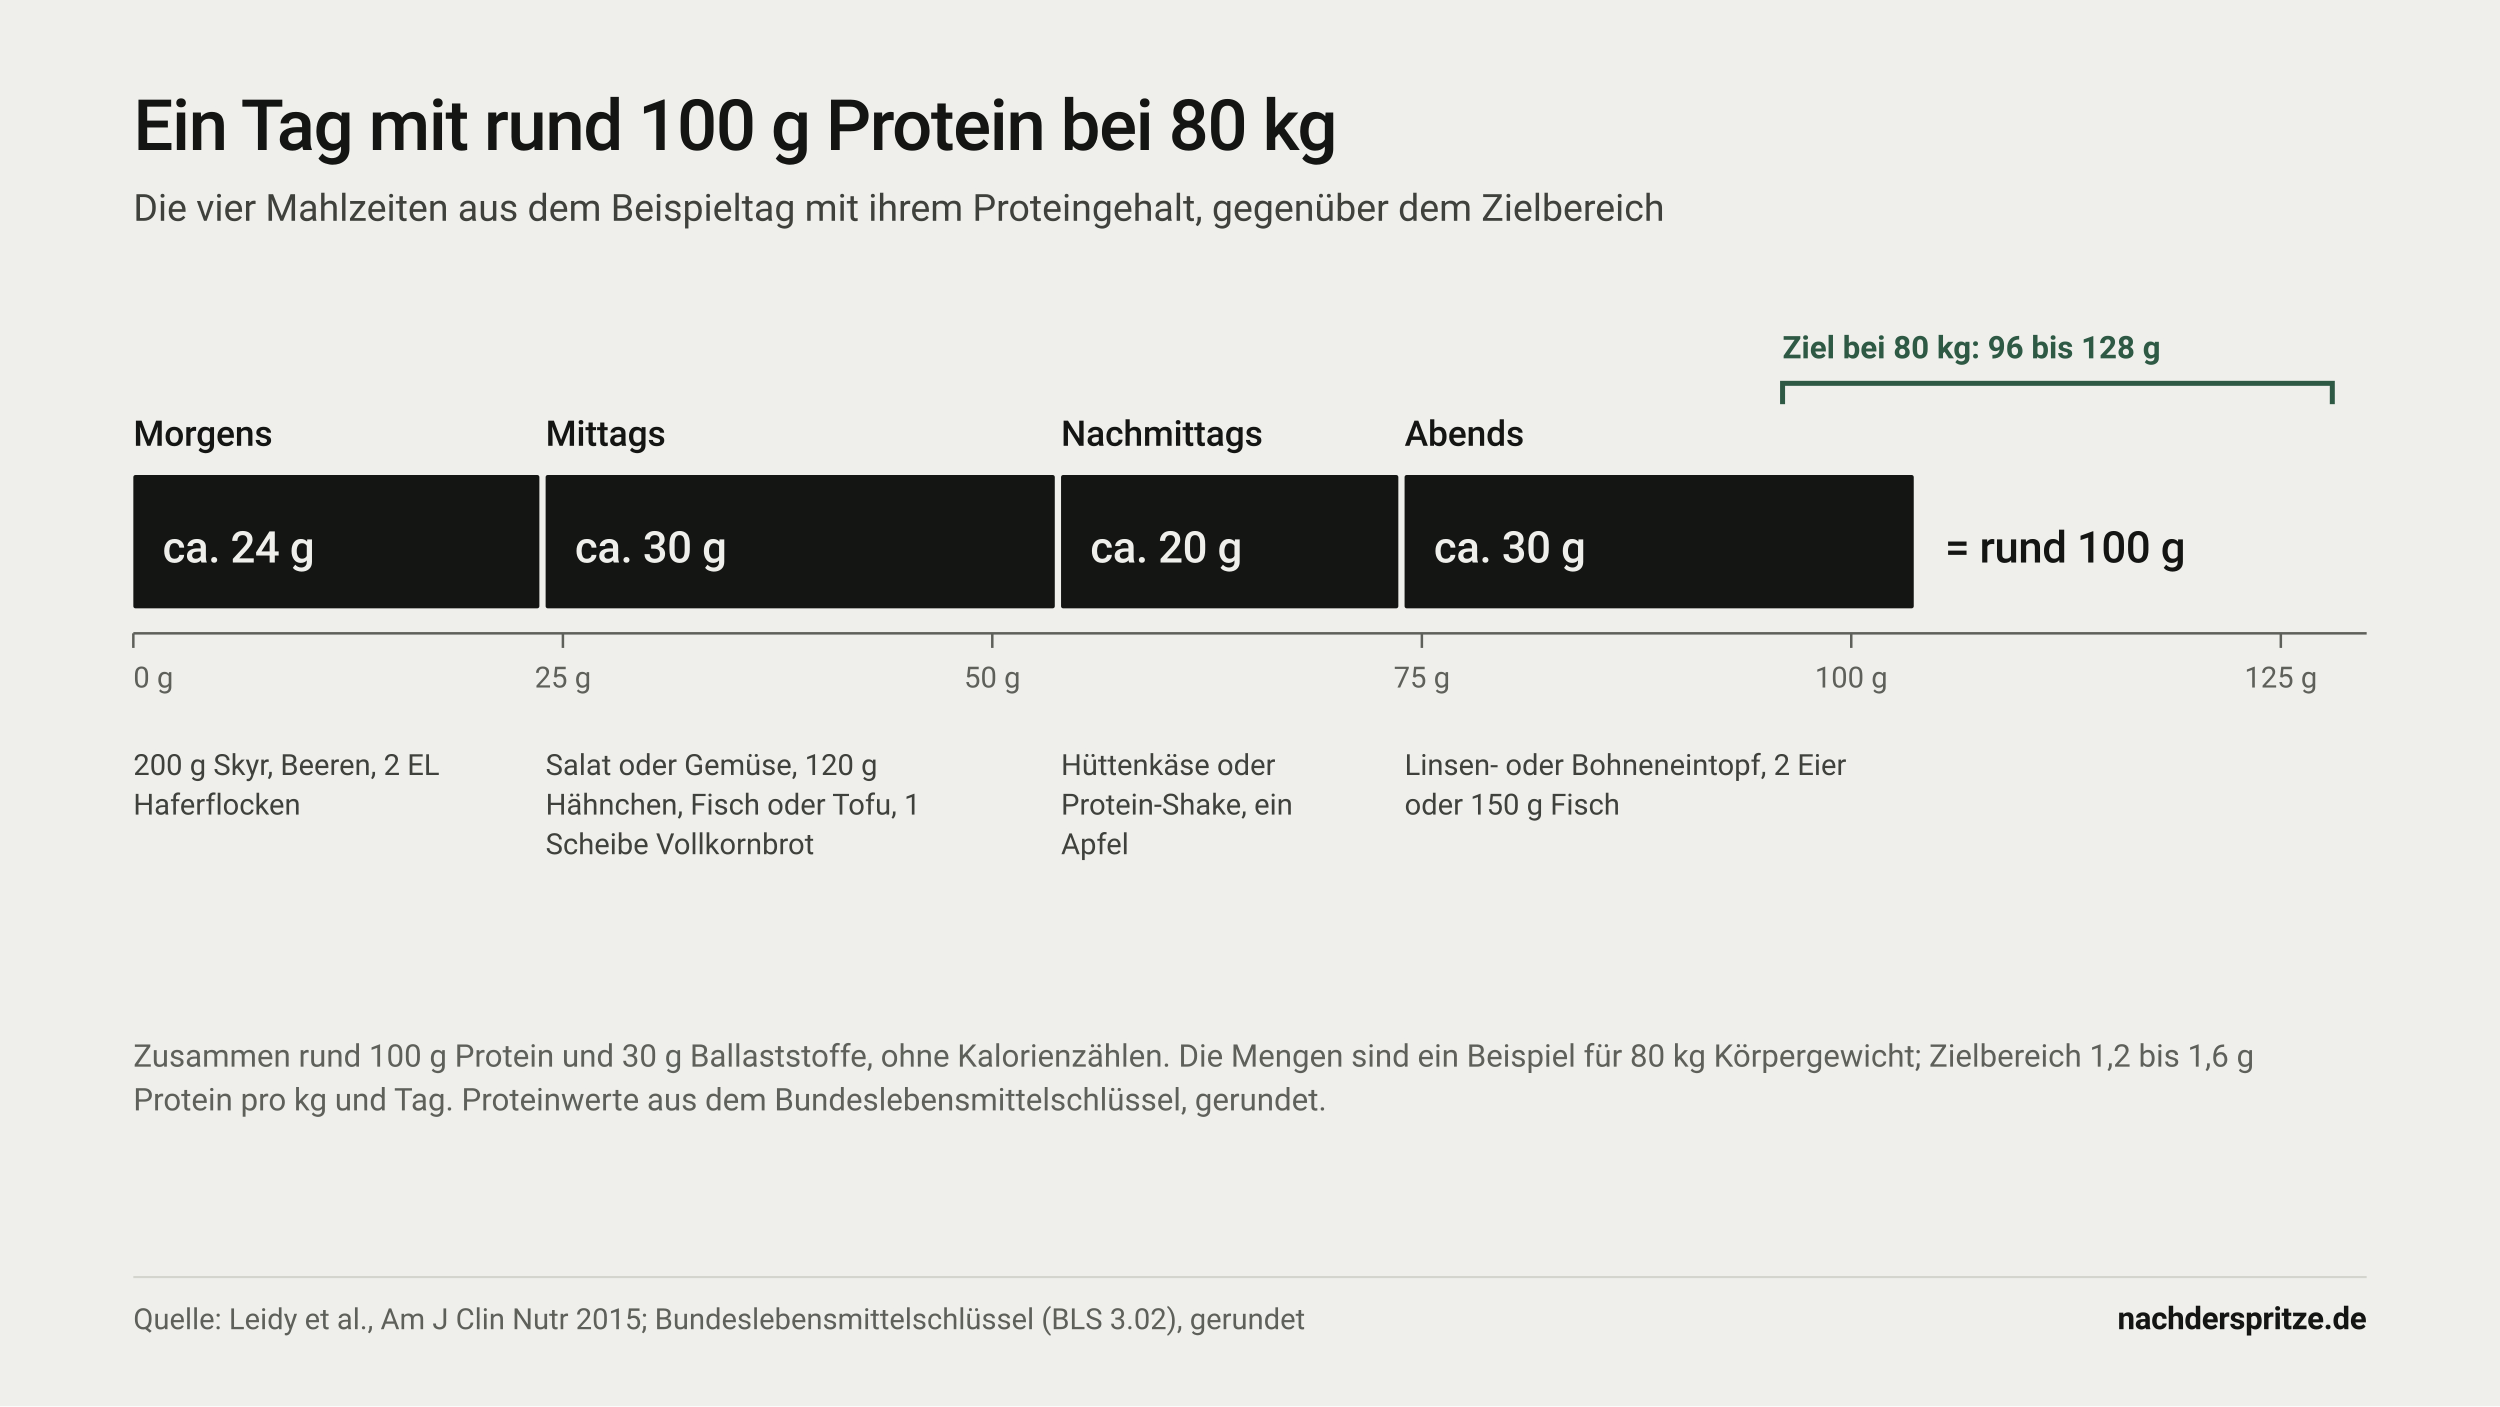
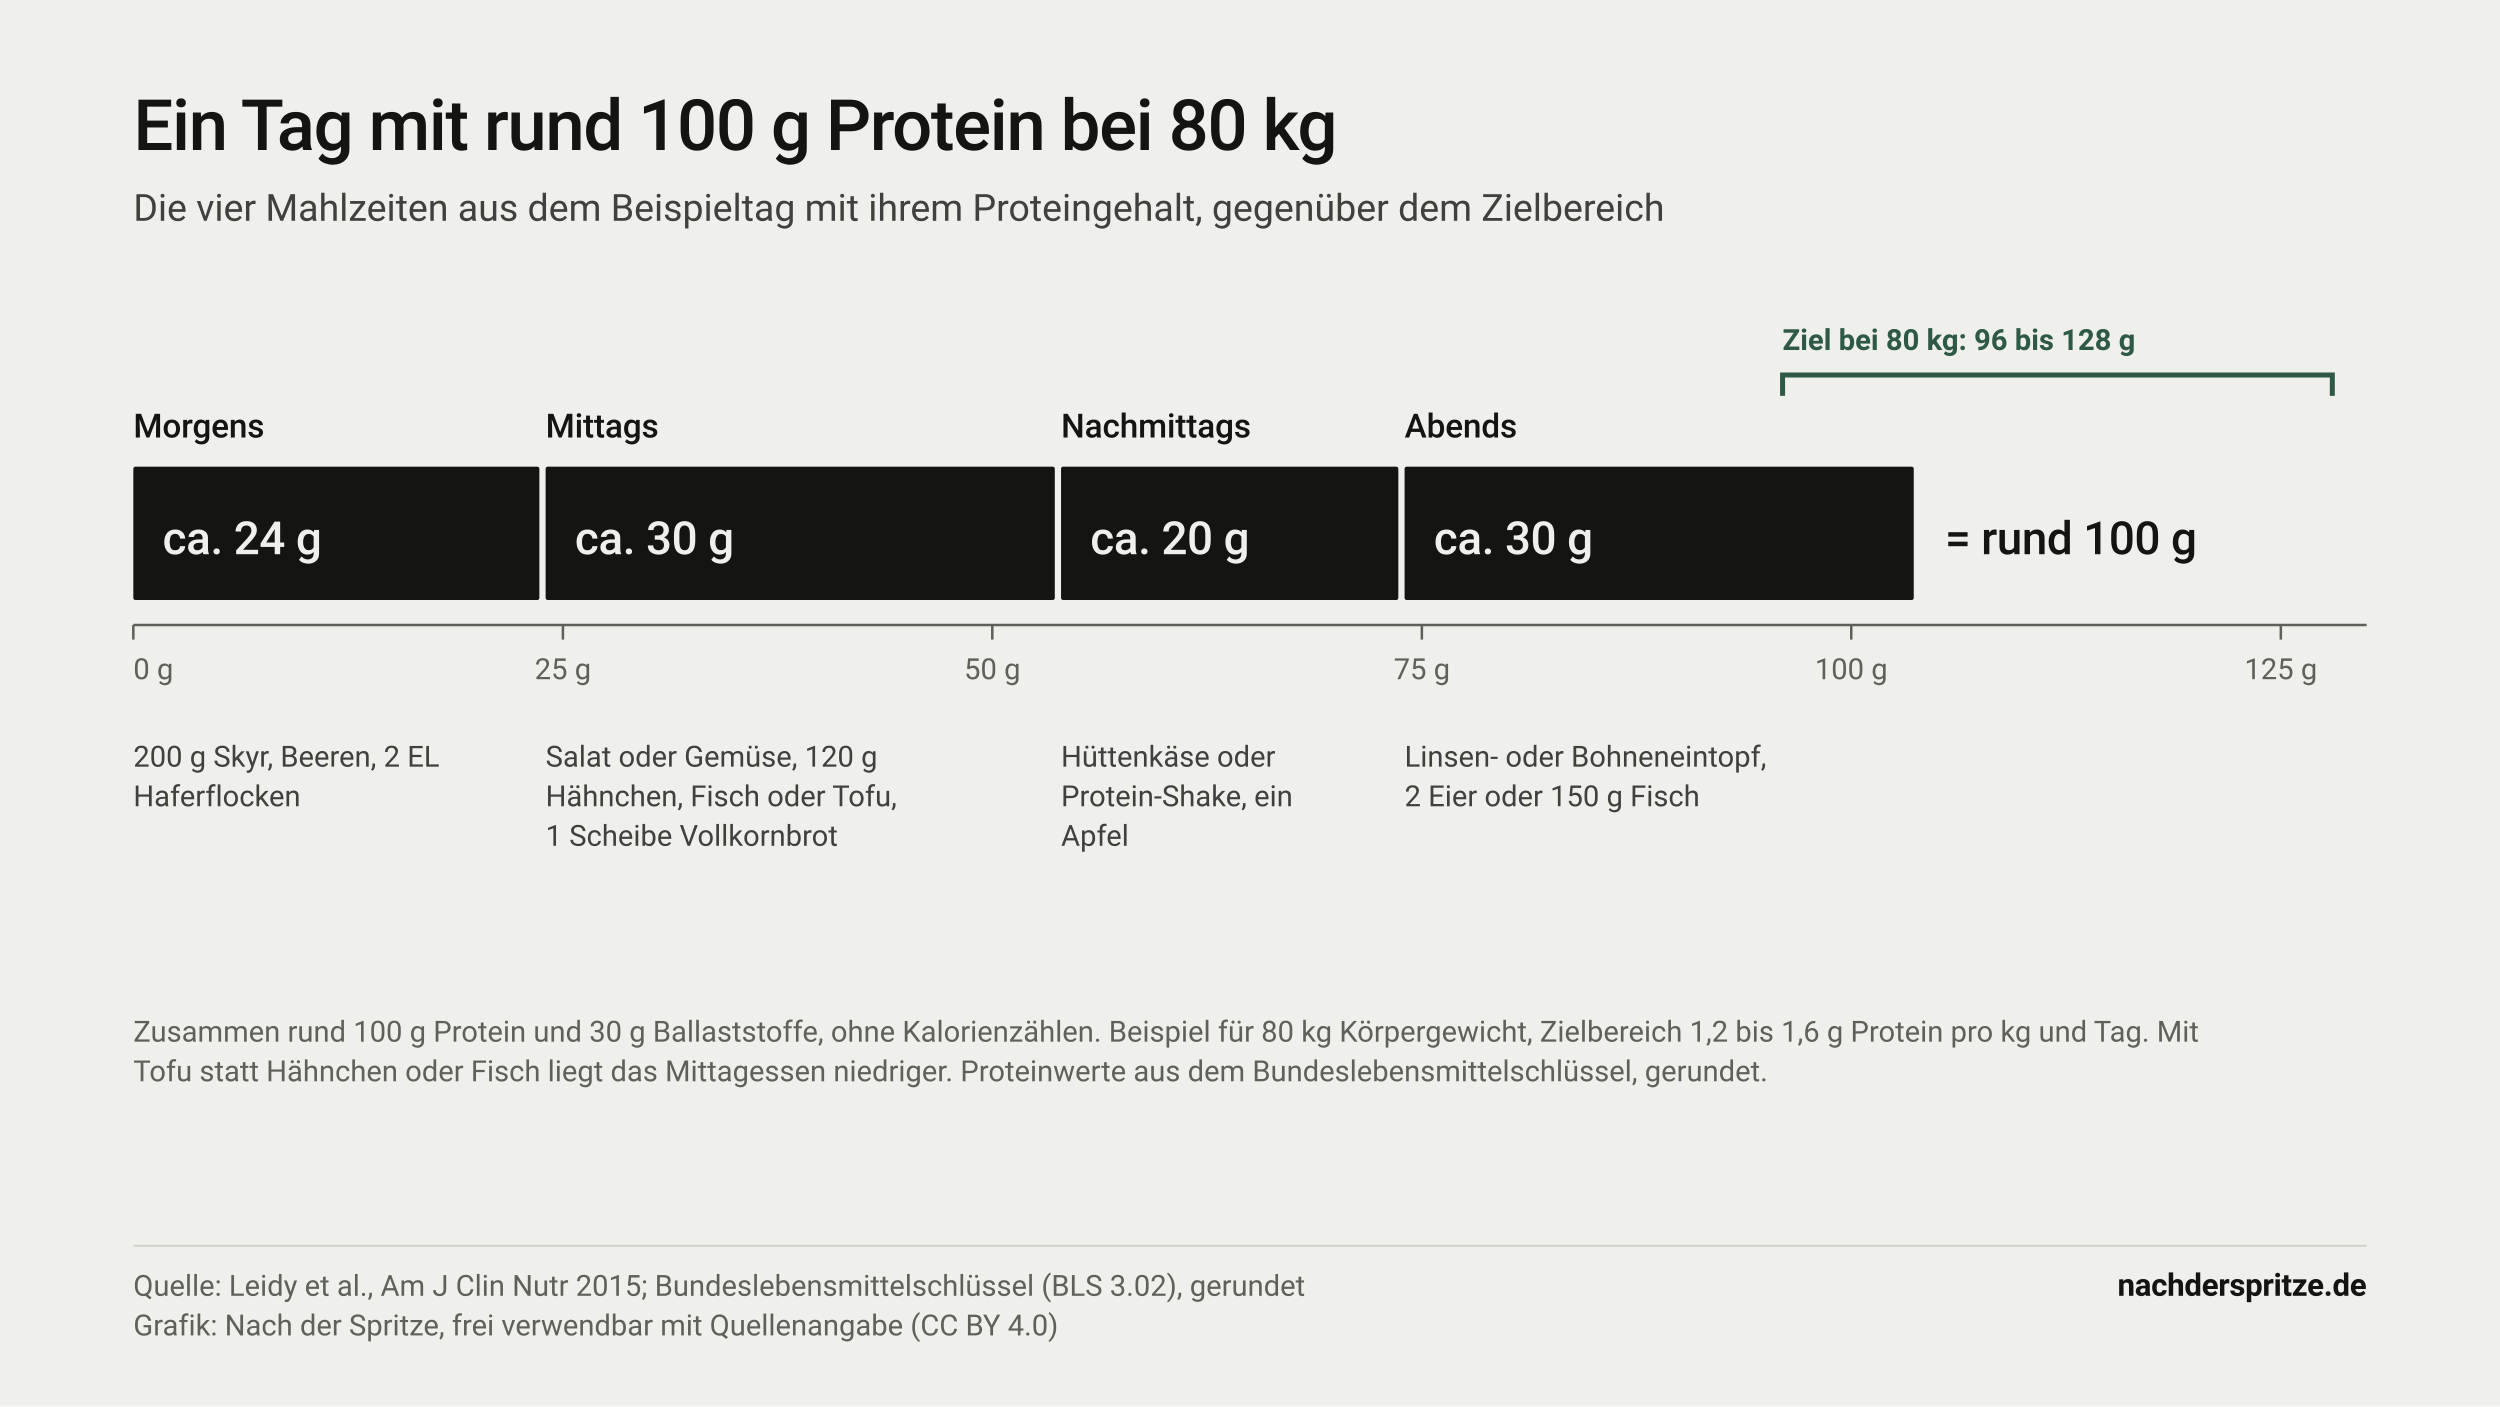
<svg xmlns="http://www.w3.org/2000/svg" width="1200" height="675" viewBox="0 0 1200 675" role="img" aria-labelledby="t d" font-family="'Mona Sans Variable', 'Mona Sans', system-ui, -apple-system, 'Segoe UI', Roboto, Helvetica, Arial, sans-serif">
  <rect width="1200" height="675" fill="#EFEFEB" />
  <text x="64" y="72" font-size="34" font-weight="540" fill="#141513" text-anchor="start" style="font-stretch:116%;letter-spacing:-0.02em" stroke="#EFEFEB" stroke-width="5" stroke-linejoin="round" paint-order="stroke">Ein Tag mit rund 100 g Protein bei 80 kg</text>
  <text x="64" y="106" font-size="18" font-weight="420" fill="#3F413C" text-anchor="start" style="font-stretch:100%;letter-spacing:0em" stroke="#EFEFEB" stroke-width="5" stroke-linejoin="round" paint-order="stroke">Die vier Mahlzeiten aus dem Beispieltag mit ihrem Proteingehalt, gegenüber dem Zielbereich</text>
-   <text x="855.6" y="172" font-size="15" font-weight="580" fill="#2E5944" text-anchor="start" style="font-stretch:100%;letter-spacing:0em" stroke="#EFEFEB" stroke-width="5" stroke-linejoin="round" paint-order="stroke">Ziel bei 80 kg: 96 bis 128 g</text>
-   <path d="M855.631 194 V184 H1119.508 V194" fill="none" stroke="#2E5944" stroke-width="2.4" />
-   <text x="64" y="214" font-size="17" font-weight="560" fill="#141513" text-anchor="start" style="font-stretch:108%;letter-spacing:-0.005em" stroke="#EFEFEB" stroke-width="5" stroke-linejoin="round" paint-order="stroke">Morgens</text>
-   <rect class="mk" x="64" y="228" width="194.9" height="64" rx="1" fill="#141513" />
-   <text x="78" y="270" font-size="21" font-weight="560" fill="#EFEFEB" text-anchor="start" style="font-stretch:118%;letter-spacing:-0.01em" class="in">ca. 24 g</text>
-   <text x="64" y="372" font-size="14" font-weight="420" fill="#3F413C" text-anchor="start" style="font-stretch:100%;letter-spacing:0em" stroke="#EFEFEB" stroke-width="5" stroke-linejoin="round" paint-order="stroke">200 g Skyr, Beeren, 2 EL</text>
-   <text x="64" y="391" font-size="14" font-weight="420" fill="#3F413C" text-anchor="start" style="font-stretch:100%;letter-spacing:0em" stroke="#EFEFEB" stroke-width="5" stroke-linejoin="round" paint-order="stroke">Haferflocken</text>
-   <text x="261.9" y="214" font-size="17" font-weight="560" fill="#141513" text-anchor="start" style="font-stretch:108%;letter-spacing:-0.005em" stroke="#EFEFEB" stroke-width="5" stroke-linejoin="round" paint-order="stroke">Mittags</text>
-   <rect class="mk" x="261.9" y="228" width="244.4" height="64" rx="1" fill="#141513" />
-   <text x="275.9" y="270" font-size="21" font-weight="560" fill="#EFEFEB" text-anchor="start" style="font-stretch:118%;letter-spacing:-0.01em" class="in">ca. 30 g</text>
-   <text x="261.9" y="372" font-size="14" font-weight="420" fill="#3F413C" text-anchor="start" style="font-stretch:100%;letter-spacing:0em" stroke="#EFEFEB" stroke-width="5" stroke-linejoin="round" paint-order="stroke">Salat oder Gemüse, 120 g</text>
-   <text x="261.9" y="391" font-size="14" font-weight="420" fill="#3F413C" text-anchor="start" style="font-stretch:100%;letter-spacing:0em" stroke="#EFEFEB" stroke-width="5" stroke-linejoin="round" paint-order="stroke">Hähnchen, Fisch oder Tofu, 1</text>
-   <text x="261.9" y="410" font-size="14" font-weight="420" fill="#3F413C" text-anchor="start" style="font-stretch:100%;letter-spacing:0em" stroke="#EFEFEB" stroke-width="5" stroke-linejoin="round" paint-order="stroke">Scheibe Vollkornbrot</text>
-   <text x="509.3" y="214" font-size="17" font-weight="560" fill="#141513" text-anchor="start" style="font-stretch:108%;letter-spacing:-0.005em" stroke="#EFEFEB" stroke-width="5" stroke-linejoin="round" paint-order="stroke">Nachmittags</text>
-   <rect class="mk" x="509.3" y="228" width="161.9" height="64" rx="1" fill="#141513" />
-   <text x="523.3" y="270" font-size="21" font-weight="560" fill="#EFEFEB" text-anchor="start" style="font-stretch:118%;letter-spacing:-0.01em" class="in">ca. 20 g</text>
-   <text x="509.3" y="372" font-size="14" font-weight="420" fill="#3F413C" text-anchor="start" style="font-stretch:100%;letter-spacing:0em" stroke="#EFEFEB" stroke-width="5" stroke-linejoin="round" paint-order="stroke">Hüttenkäse oder</text>
-   <text x="509.3" y="391" font-size="14" font-weight="420" fill="#3F413C" text-anchor="start" style="font-stretch:100%;letter-spacing:0em" stroke="#EFEFEB" stroke-width="5" stroke-linejoin="round" paint-order="stroke">Protein-Shake, ein</text>
-   <text x="509.3" y="410" font-size="14" font-weight="420" fill="#3F413C" text-anchor="start" style="font-stretch:100%;letter-spacing:0em" stroke="#EFEFEB" stroke-width="5" stroke-linejoin="round" paint-order="stroke">Apfel</text>
-   <text x="674.2" y="214" font-size="17" font-weight="560" fill="#141513" text-anchor="start" style="font-stretch:108%;letter-spacing:-0.005em" stroke="#EFEFEB" stroke-width="5" stroke-linejoin="round" paint-order="stroke">Abends</text>
-   <rect class="mk" x="674.2" y="228" width="244.4" height="64" rx="1" fill="#141513" />
-   <text x="688.2" y="270" font-size="21" font-weight="560" fill="#EFEFEB" text-anchor="start" style="font-stretch:118%;letter-spacing:-0.01em" class="in">ca. 30 g</text>
-   <text x="674.2" y="372" font-size="14" font-weight="420" fill="#3F413C" text-anchor="start" style="font-stretch:100%;letter-spacing:0em" stroke="#EFEFEB" stroke-width="5" stroke-linejoin="round" paint-order="stroke">Linsen- oder Bohneneintopf, 2 Eier</text>
-   <text x="674.2" y="391" font-size="14" font-weight="420" fill="#3F413C" text-anchor="start" style="font-stretch:100%;letter-spacing:0em" stroke="#EFEFEB" stroke-width="5" stroke-linejoin="round" paint-order="stroke">oder 150 g Fisch</text>
-   <text x="933.6" y="270" font-size="21" font-weight="560" fill="#141513" text-anchor="start" style="font-stretch:118%;letter-spacing:-0.01em" stroke="#EFEFEB" stroke-width="5" stroke-linejoin="round" paint-order="stroke">= rund 100 g</text>
-   <line x1="64" y1="304" x2="1136" y2="304" stroke="#5E605A" stroke-width="1.2" />
-   <line x1="64" y1="304" x2="64" y2="311" stroke="#5E605A" stroke-width="1.2" />
-   <text x="64" y="330" font-size="14" font-weight="440" fill="#5E605A" text-anchor="start" style="font-stretch:100%;letter-spacing:0em;font-variant-numeric:tabular-nums" stroke="#EFEFEB" stroke-width="5" stroke-linejoin="round" paint-order="stroke">0 g</text>
-   <line x1="270.2" y1="304" x2="270.2" y2="311" stroke="#5E605A" stroke-width="1.2" />
-   <text x="270.2" y="330" font-size="14" font-weight="440" fill="#5E605A" text-anchor="middle" style="font-stretch:100%;letter-spacing:0em;font-variant-numeric:tabular-nums" stroke="#EFEFEB" stroke-width="5" stroke-linejoin="round" paint-order="stroke">25 g</text>
-   <line x1="476.3" y1="304" x2="476.3" y2="311" stroke="#5E605A" stroke-width="1.2" />
-   <text x="476.3" y="330" font-size="14" font-weight="440" fill="#5E605A" text-anchor="middle" style="font-stretch:100%;letter-spacing:0em;font-variant-numeric:tabular-nums" stroke="#EFEFEB" stroke-width="5" stroke-linejoin="round" paint-order="stroke">50 g</text>
-   <line x1="682.5" y1="304" x2="682.5" y2="311" stroke="#5E605A" stroke-width="1.2" />
-   <text x="682.5" y="330" font-size="14" font-weight="440" fill="#5E605A" text-anchor="middle" style="font-stretch:100%;letter-spacing:0em;font-variant-numeric:tabular-nums" stroke="#EFEFEB" stroke-width="5" stroke-linejoin="round" paint-order="stroke">75 g</text>
-   <line x1="888.6" y1="304" x2="888.6" y2="311" stroke="#5E605A" stroke-width="1.2" />
-   <text x="888.6" y="330" font-size="14" font-weight="440" fill="#5E605A" text-anchor="middle" style="font-stretch:100%;letter-spacing:0em;font-variant-numeric:tabular-nums" stroke="#EFEFEB" stroke-width="5" stroke-linejoin="round" paint-order="stroke">100 g</text>
-   <line x1="1094.8" y1="304" x2="1094.8" y2="311" stroke="#5E605A" stroke-width="1.2" />
-   <text x="1094.8" y="330" font-size="14" font-weight="440" fill="#5E605A" text-anchor="middle" style="font-stretch:100%;letter-spacing:0em;font-variant-numeric:tabular-nums" stroke="#EFEFEB" stroke-width="5" stroke-linejoin="round" paint-order="stroke">125 g</text>
-   <text x="64" y="512" font-size="15" font-weight="420" fill="#5E605A" text-anchor="start" style="font-stretch:100%;letter-spacing:0em" stroke="#EFEFEB" stroke-width="5" stroke-linejoin="round" paint-order="stroke">Zusammen rund 100 g Protein und 30 g Ballaststoffe, ohne Kalorienzählen. Die Mengen sind ein Beispiel für 80 kg Körpergewicht; Zielbereich 1,2 bis 1,6 g</text>
-   <text x="64" y="533" font-size="15" font-weight="420" fill="#5E605A" text-anchor="start" style="font-stretch:100%;letter-spacing:0em" stroke="#EFEFEB" stroke-width="5" stroke-linejoin="round" paint-order="stroke">Protein pro kg und Tag. Proteinwerte aus dem Bundeslebensmittelschlüssel, gerundet.</text>
-   <line x1="64" y1="613" x2="1136" y2="613" stroke="#D3D4CD" stroke-width="1" />
-   <text x="64" y="638" font-size="14" font-weight="420" fill="#5E605A" text-anchor="start" style="font-stretch:100%;letter-spacing:0em" stroke="#EFEFEB" stroke-width="5" stroke-linejoin="round" paint-order="stroke">Quelle: Leidy et al., Am J Clin Nutr 2015; Bundeslebensmittelschlüssel (BLS 3.02), gerundet</text>
-   <text x="1136" y="638" font-size="15" font-weight="600" fill="#141513" text-anchor="end" style="font-stretch:125%;letter-spacing:-0.01em" stroke="#EFEFEB" stroke-width="5" stroke-linejoin="round" paint-order="stroke">nachderspritze.de</text>
+   <text x="855.6" y="168" font-size="14" font-weight="580" fill="#2E5944" text-anchor="start" style="font-stretch:100%;letter-spacing:0em" stroke="#EFEFEB" stroke-width="5" stroke-linejoin="round" paint-order="stroke">Ziel bei 80 kg: 96 bis 128 g</text>
+   <path d="M855.631 190 V180 H1119.508 V190" fill="none" stroke="#2E5944" stroke-width="2.4" />
+   <text x="64" y="210" font-size="16" font-weight="560" fill="#141513" text-anchor="start" style="font-stretch:108%;letter-spacing:-0.005em" stroke="#EFEFEB" stroke-width="5" stroke-linejoin="round" paint-order="stroke">Morgens</text>
+   <rect class="mk" x="64" y="224" width="194.9" height="64" rx="1" fill="#141513" />
+   <text x="78" y="266" font-size="22" font-weight="560" fill="#EFEFEB" text-anchor="start" style="font-stretch:118%;letter-spacing:-0.01em" class="in">ca. 24 g</text>
+   <text x="64" y="368" font-size="14" font-weight="420" fill="#3F413C" text-anchor="start" style="font-stretch:100%;letter-spacing:0em" stroke="#EFEFEB" stroke-width="5" stroke-linejoin="round" paint-order="stroke">200 g Skyr, Beeren, 2 EL</text>
+   <text x="64" y="387" font-size="14" font-weight="420" fill="#3F413C" text-anchor="start" style="font-stretch:100%;letter-spacing:0em" stroke="#EFEFEB" stroke-width="5" stroke-linejoin="round" paint-order="stroke">Haferflocken</text>
+   <text x="261.9" y="210" font-size="16" font-weight="560" fill="#141513" text-anchor="start" style="font-stretch:108%;letter-spacing:-0.005em" stroke="#EFEFEB" stroke-width="5" stroke-linejoin="round" paint-order="stroke">Mittags</text>
+   <rect class="mk" x="261.9" y="224" width="244.4" height="64" rx="1" fill="#141513" />
+   <text x="275.9" y="266" font-size="22" font-weight="560" fill="#EFEFEB" text-anchor="start" style="font-stretch:118%;letter-spacing:-0.01em" class="in">ca. 30 g</text>
+   <text x="261.9" y="368" font-size="14" font-weight="420" fill="#3F413C" text-anchor="start" style="font-stretch:100%;letter-spacing:0em" stroke="#EFEFEB" stroke-width="5" stroke-linejoin="round" paint-order="stroke">Salat oder Gemüse, 120 g</text>
+   <text x="261.9" y="387" font-size="14" font-weight="420" fill="#3F413C" text-anchor="start" style="font-stretch:100%;letter-spacing:0em" stroke="#EFEFEB" stroke-width="5" stroke-linejoin="round" paint-order="stroke">Hähnchen, Fisch oder Tofu,</text>
+   <text x="261.9" y="406" font-size="14" font-weight="420" fill="#3F413C" text-anchor="start" style="font-stretch:100%;letter-spacing:0em" stroke="#EFEFEB" stroke-width="5" stroke-linejoin="round" paint-order="stroke">1 Scheibe Vollkornbrot</text>
+   <text x="509.3" y="210" font-size="16" font-weight="560" fill="#141513" text-anchor="start" style="font-stretch:108%;letter-spacing:-0.005em" stroke="#EFEFEB" stroke-width="5" stroke-linejoin="round" paint-order="stroke">Nachmittags</text>
+   <rect class="mk" x="509.3" y="224" width="161.9" height="64" rx="1" fill="#141513" />
+   <text x="523.3" y="266" font-size="22" font-weight="560" fill="#EFEFEB" text-anchor="start" style="font-stretch:118%;letter-spacing:-0.01em" class="in">ca. 20 g</text>
+   <text x="509.3" y="368" font-size="14" font-weight="420" fill="#3F413C" text-anchor="start" style="font-stretch:100%;letter-spacing:0em" stroke="#EFEFEB" stroke-width="5" stroke-linejoin="round" paint-order="stroke">Hüttenkäse oder</text>
+   <text x="509.3" y="387" font-size="14" font-weight="420" fill="#3F413C" text-anchor="start" style="font-stretch:100%;letter-spacing:0em" stroke="#EFEFEB" stroke-width="5" stroke-linejoin="round" paint-order="stroke">Protein-Shake, ein</text>
+   <text x="509.3" y="406" font-size="14" font-weight="420" fill="#3F413C" text-anchor="start" style="font-stretch:100%;letter-spacing:0em" stroke="#EFEFEB" stroke-width="5" stroke-linejoin="round" paint-order="stroke">Apfel</text>
+   <text x="674.2" y="210" font-size="16" font-weight="560" fill="#141513" text-anchor="start" style="font-stretch:108%;letter-spacing:-0.005em" stroke="#EFEFEB" stroke-width="5" stroke-linejoin="round" paint-order="stroke">Abends</text>
+   <rect class="mk" x="674.2" y="224" width="244.4" height="64" rx="1" fill="#141513" />
+   <text x="688.2" y="266" font-size="22" font-weight="560" fill="#EFEFEB" text-anchor="start" style="font-stretch:118%;letter-spacing:-0.01em" class="in">ca. 30 g</text>
+   <text x="674.2" y="368" font-size="14" font-weight="420" fill="#3F413C" text-anchor="start" style="font-stretch:100%;letter-spacing:0em" stroke="#EFEFEB" stroke-width="5" stroke-linejoin="round" paint-order="stroke">Linsen- oder Bohneneintopf,</text>
+   <text x="674.2" y="387" font-size="14" font-weight="420" fill="#3F413C" text-anchor="start" style="font-stretch:100%;letter-spacing:0em" stroke="#EFEFEB" stroke-width="5" stroke-linejoin="round" paint-order="stroke">2 Eier oder 150 g Fisch</text>
+   <text x="933.6" y="266" font-size="22" font-weight="560" fill="#141513" text-anchor="start" style="font-stretch:118%;letter-spacing:-0.01em" stroke="#EFEFEB" stroke-width="5" stroke-linejoin="round" paint-order="stroke">= rund 100 g</text>
+   <line x1="64" y1="300" x2="1136" y2="300" stroke="#5E605A" stroke-width="1.2" />
+   <line x1="64" y1="300" x2="64" y2="307" stroke="#5E605A" stroke-width="1.2" />
+   <text x="64" y="326" font-size="14" font-weight="440" fill="#5E605A" text-anchor="start" style="font-stretch:100%;letter-spacing:0em" stroke="#EFEFEB" stroke-width="5" stroke-linejoin="round" paint-order="stroke">0 g</text>
+   <line x1="270.2" y1="300" x2="270.2" y2="307" stroke="#5E605A" stroke-width="1.2" />
+   <text x="270.2" y="326" font-size="14" font-weight="440" fill="#5E605A" text-anchor="middle" style="font-stretch:100%;letter-spacing:0em" stroke="#EFEFEB" stroke-width="5" stroke-linejoin="round" paint-order="stroke">25 g</text>
+   <line x1="476.3" y1="300" x2="476.3" y2="307" stroke="#5E605A" stroke-width="1.2" />
+   <text x="476.3" y="326" font-size="14" font-weight="440" fill="#5E605A" text-anchor="middle" style="font-stretch:100%;letter-spacing:0em" stroke="#EFEFEB" stroke-width="5" stroke-linejoin="round" paint-order="stroke">50 g</text>
+   <line x1="682.5" y1="300" x2="682.5" y2="307" stroke="#5E605A" stroke-width="1.2" />
+   <text x="682.5" y="326" font-size="14" font-weight="440" fill="#5E605A" text-anchor="middle" style="font-stretch:100%;letter-spacing:0em" stroke="#EFEFEB" stroke-width="5" stroke-linejoin="round" paint-order="stroke">75 g</text>
+   <line x1="888.6" y1="300" x2="888.6" y2="307" stroke="#5E605A" stroke-width="1.2" />
+   <text x="888.6" y="326" font-size="14" font-weight="440" fill="#5E605A" text-anchor="middle" style="font-stretch:100%;letter-spacing:0em" stroke="#EFEFEB" stroke-width="5" stroke-linejoin="round" paint-order="stroke">100 g</text>
+   <line x1="1094.8" y1="300" x2="1094.8" y2="307" stroke="#5E605A" stroke-width="1.2" />
+   <text x="1094.8" y="326" font-size="14" font-weight="440" fill="#5E605A" text-anchor="middle" style="font-stretch:100%;letter-spacing:0em" stroke="#EFEFEB" stroke-width="5" stroke-linejoin="round" paint-order="stroke">125 g</text>
+   <text x="64" y="500" font-size="14" font-weight="420" fill="#5E605A" text-anchor="start" style="font-stretch:100%;letter-spacing:0em" stroke="#EFEFEB" stroke-width="5" stroke-linejoin="round" paint-order="stroke">Zusammen rund 100 g Protein und 30 g Ballaststoffe, ohne Kalorienzählen. Beispiel für 80 kg Körpergewicht, Zielbereich 1,2 bis 1,6 g Protein pro kg und Tag. Mit</text>
+   <text x="64" y="519" font-size="14" font-weight="420" fill="#5E605A" text-anchor="start" style="font-stretch:100%;letter-spacing:0em" stroke="#EFEFEB" stroke-width="5" stroke-linejoin="round" paint-order="stroke">Tofu statt Hähnchen oder Fisch liegt das Mittagessen niedriger. Proteinwerte aus dem Bundeslebensmittelschlüssel, gerundet.</text>
+   <line class="fy" x1="64" y1="598" x2="1136" y2="598" stroke="#D3D4CD" stroke-width="1" />
+   <text x="64" y="622" font-size="14" font-weight="420" fill="#5E605A" text-anchor="start" style="font-stretch:100%;letter-spacing:0em" stroke="#EFEFEB" stroke-width="5" stroke-linejoin="round" paint-order="stroke" class="ft">Quelle: Leidy et al., Am J Clin Nutr 2015; Bundeslebensmittelschlüssel (BLS 3.02), gerundet</text>
+   <text x="64" y="641" font-size="14" font-weight="420" fill="#5E605A" text-anchor="start" style="font-stretch:100%;letter-spacing:0em" stroke="#EFEFEB" stroke-width="5" stroke-linejoin="round" paint-order="stroke" class="ft">Grafik: Nach der Spritze, frei verwendbar mit Quellenangabe (CC BY 4.0)</text>
+   <text x="1136" y="622" font-size="15" font-weight="600" fill="#141513" text-anchor="end" style="font-stretch:125%;letter-spacing:-0.01em" stroke="#EFEFEB" stroke-width="5" stroke-linejoin="round" paint-order="stroke" class="ft">nachderspritze.de</text>
</svg>
